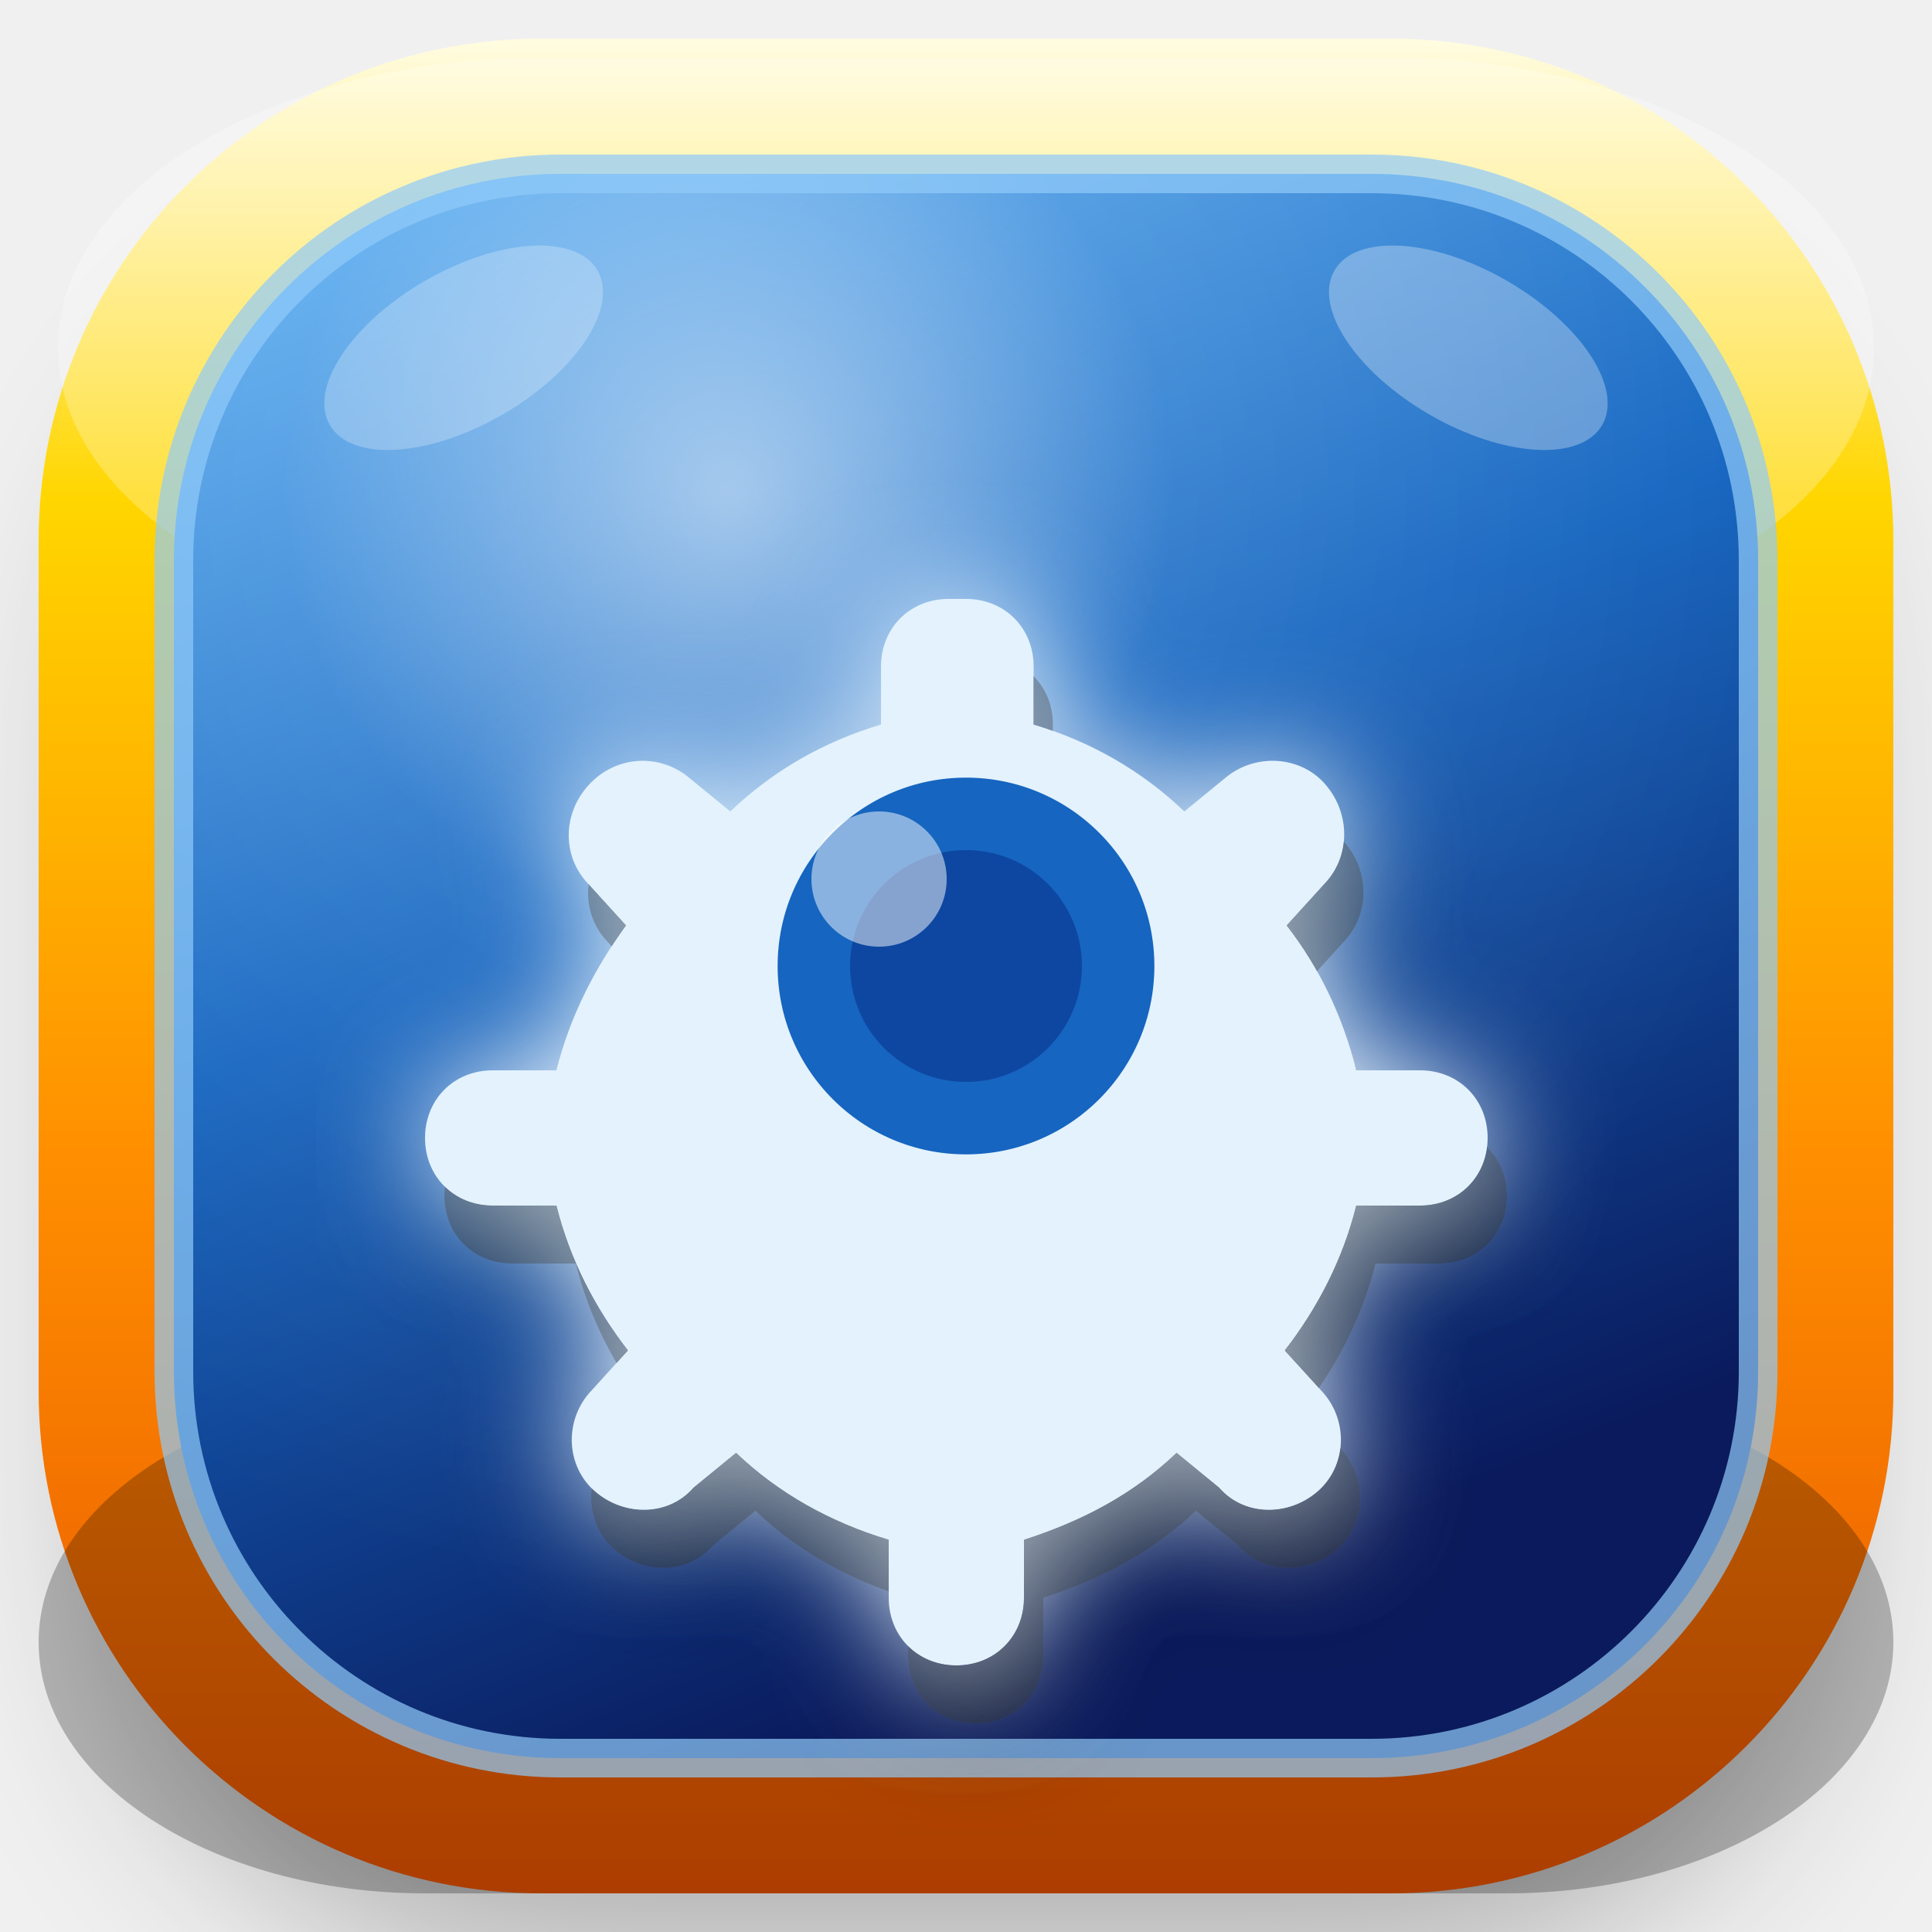
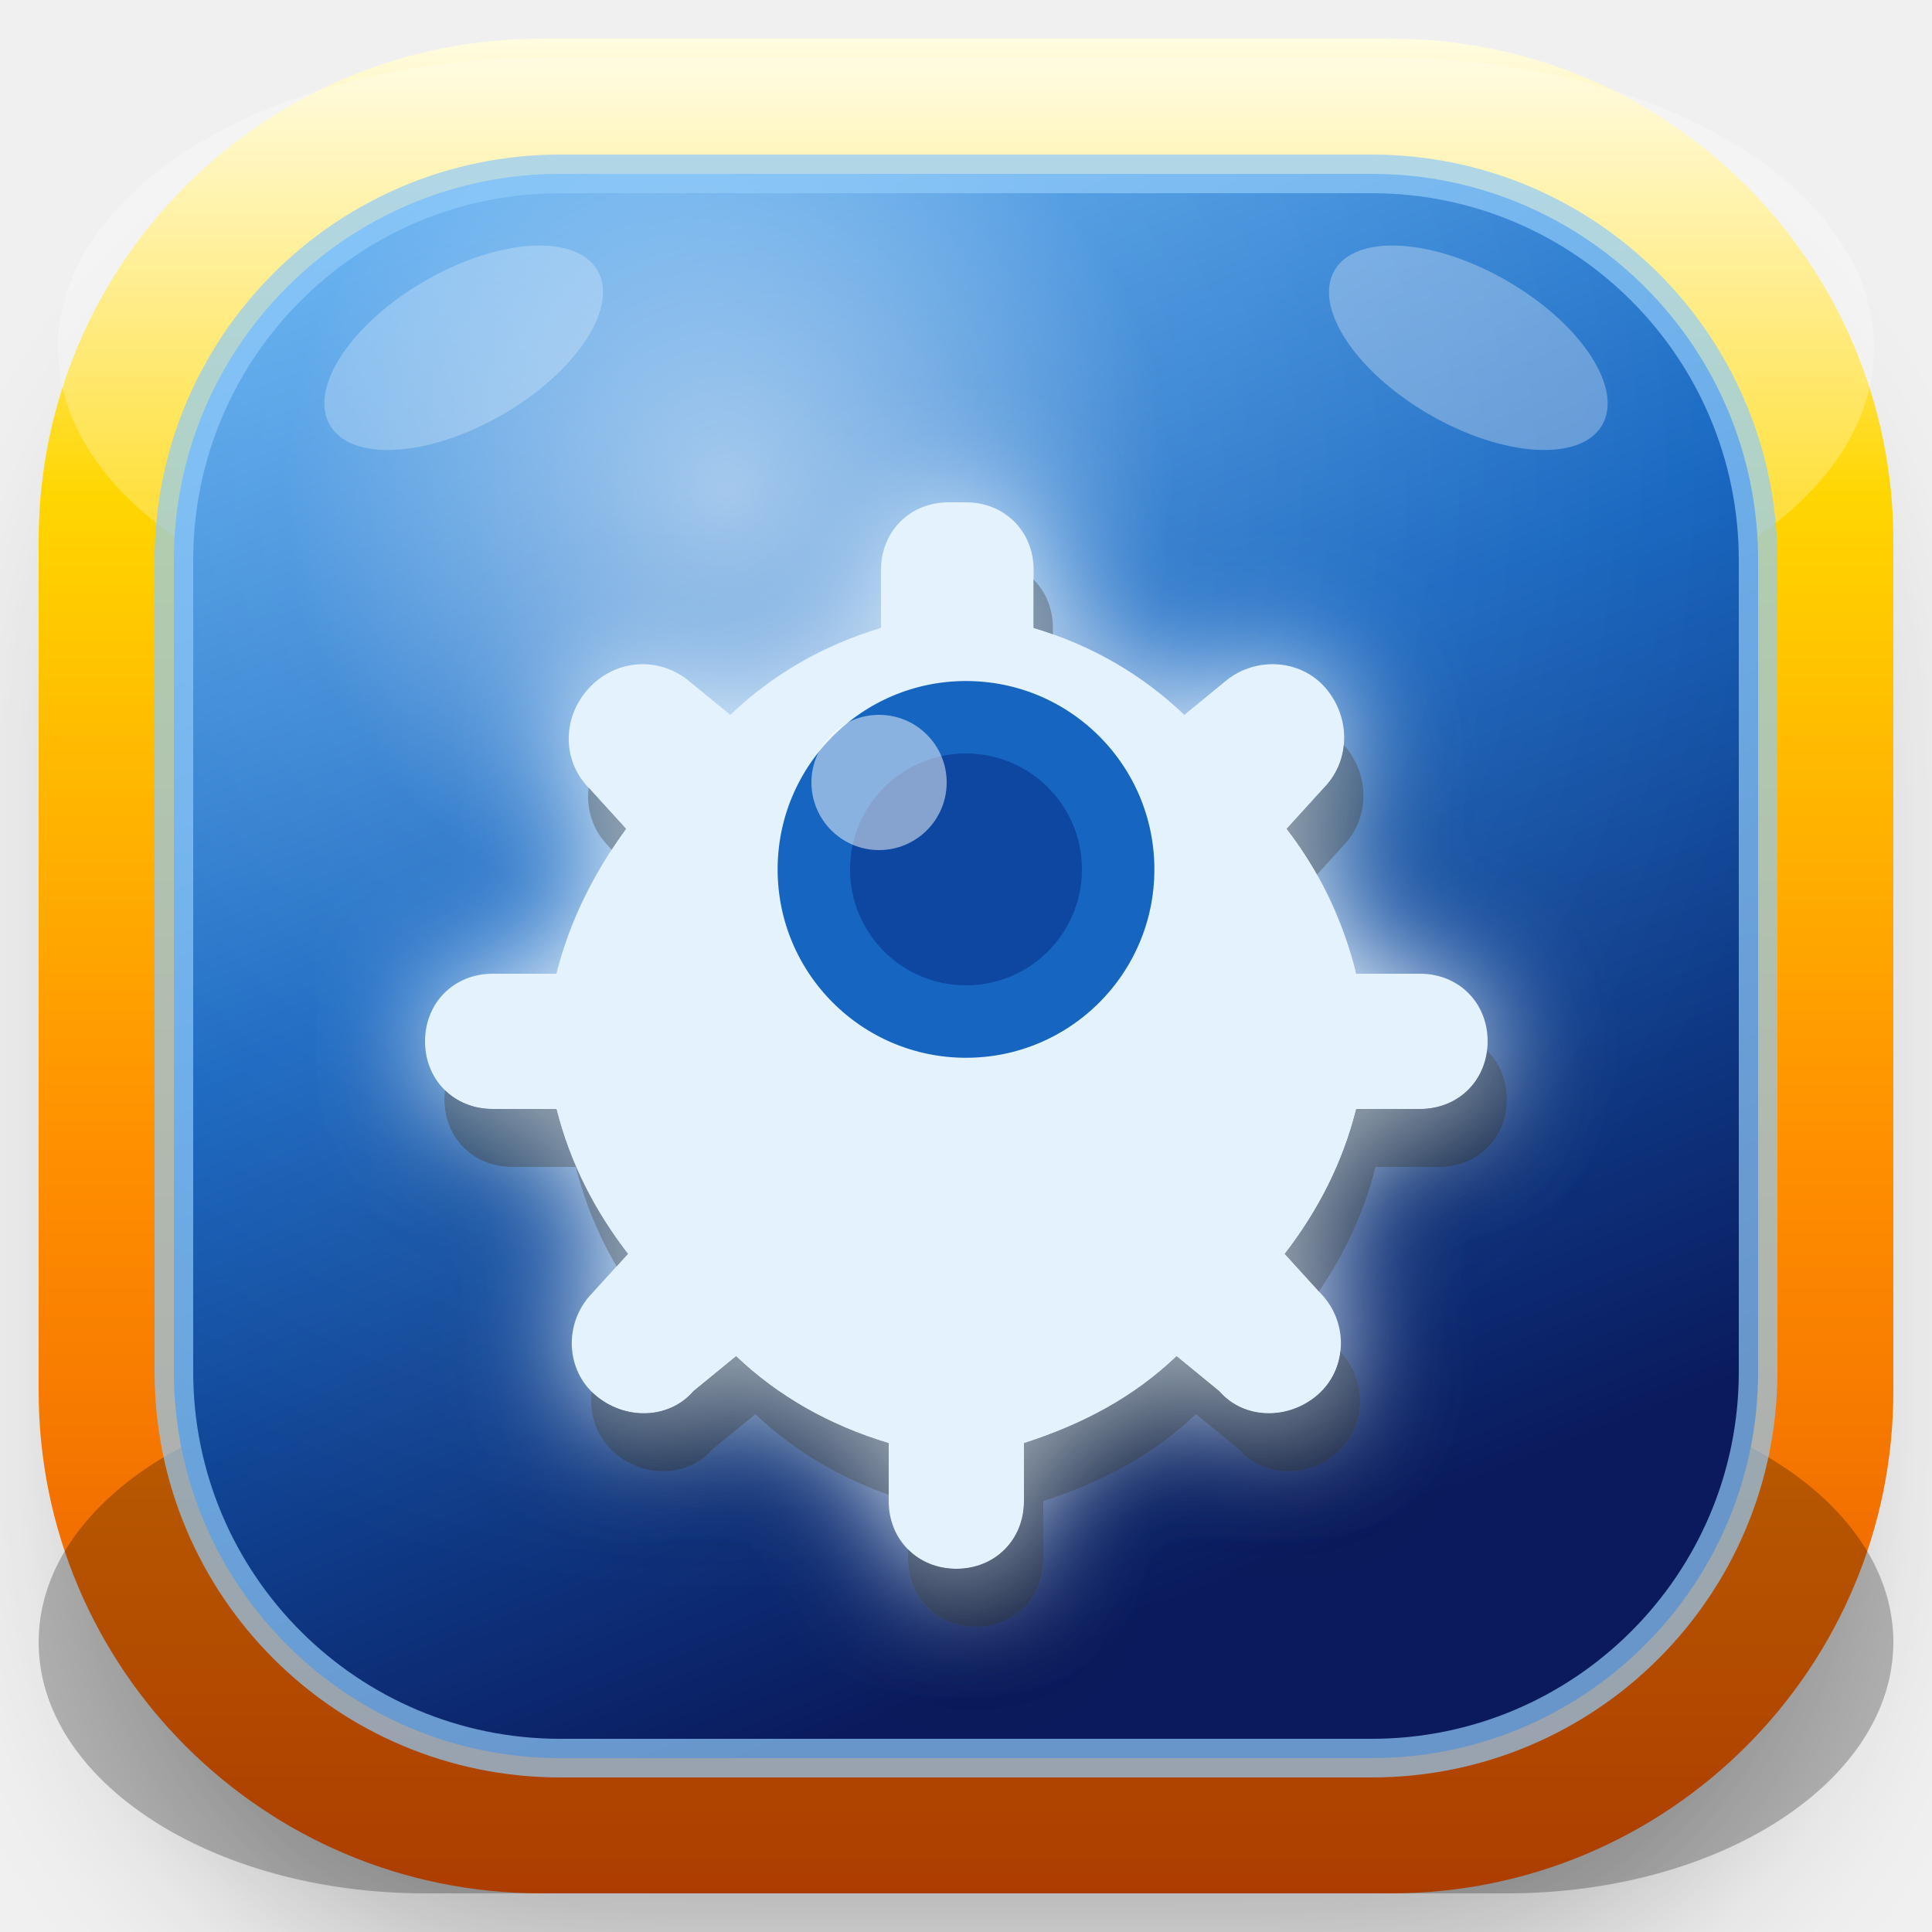
<svg xmlns="http://www.w3.org/2000/svg" viewBox="0 0 100 100">
  <defs>
    <linearGradient id="sg-frame" x1="0" y1="0" x2="0" y2="1">
      <stop offset="0" stop-color="#FFFDE7" />
      <stop offset="0.25" stop-color="#FFD600" />
      <stop offset="0.6" stop-color="#FF8F00" />
      <stop offset="1" stop-color="#E65100" />
    </linearGradient>
    <linearGradient id="sg-bg" x1="0" y1="0" x2="0.4" y2="1">
      <stop offset="0" stop-color="#64B5F6" />
      <stop offset="0.5" stop-color="#1565C0" />
      <stop offset="1" stop-color="#0A1A5C" />
    </linearGradient>
    <radialGradient id="sg-lens" cx="0.35" cy="0.2" r="0.7">
      <stop offset="0" stop-color="#fff" stop-opacity="0.55" />
      <stop offset="0.4" stop-color="#fff" stop-opacity="0.1" />
      <stop offset="1" stop-color="#fff" stop-opacity="0" />
    </radialGradient>
    <filter id="sg-drop">
      <feDropShadow dx="0" dy="5" stdDeviation="5" flood-color="#000" flood-opacity="0.6" />
    </filter>
    <filter id="sg-glow">
      <feGaussianBlur stdDeviation="3" result="b" />
      <feMerge>
        <feMergeNode in="b" />
        <feMergeNode in="SourceGraphic" />
      </feMerge>
    </filter>
  </defs>
  <rect x="6" y="9" width="88" height="88" rx="23" fill="#000" opacity="0.45" filter="url(#sg-drop)" />
  <rect x="2" y="2" width="96" height="96" rx="26" fill="url(#sg-frame)" />
  <rect x="3" y="3" width="94" height="30" rx="25" fill="#fff" opacity="0.25" />
  <rect x="2" y="72" width="96" height="26" rx="20" fill="#000" opacity="0.25" />
  <rect x="9" y="9" width="82" height="82" rx="20" fill="url(#sg-bg)" />
  <rect x="9" y="9" width="82" height="82" rx="20" fill="url(#sg-lens)" />
  <rect x="9" y="9" width="82" height="82" rx="20" fill="none" stroke="#90CAF9" stroke-width="2" opacity="0.7" />
-   <g filter="url(#sg-glow)">
+   <g filter="url(#sg-glow)" transform="translate(0,-5)">
    <path d="M50 31c2 0 3.5 1.5 3.5 3.5v3c3 .9 5.6 2.4 7.8 4.5l2.2-1.8c1.5-1.2 3.8-1.1 5.1.4s1.3 3.7 0 5.1l-2 2.2c1.7 2.2 2.9 4.7 3.6 7.5h3.3c2 0 3.5 1.5 3.5 3.5s-1.5 3.5-3.5 3.5h-3.3c-.7 2.8-2 5.3-3.7 7.5l2 2.2c1.3 1.5 1.2 3.8-.3 5.1s-3.8 1.3-5.1-.2l-2.2-1.8c-2.2 2.1-4.8 3.5-7.9 4.5v3c0 2-1.5 3.5-3.5 3.5s-3.5-1.5-3.5-3.5v-3c-3-.9-5.7-2.4-7.9-4.5l-2.2 1.8c-1.3 1.5-3.6 1.5-5.1.2s-1.6-3.6-.3-5.1l2-2.2c-1.7-2.2-3-4.7-3.7-7.5h-3.3c-2 0-3.5-1.5-3.5-3.5s1.5-3.5 3.5-3.5h3.3c.7-2.8 2-5.3 3.6-7.5l-2-2.2c-1.3-1.4-1.3-3.6.1-5.1s3.6-1.6 5.1-.4l2.2 1.8c2.2-2.1 4.8-3.6 7.8-4.5v-3c0-2 1.5-3.5 3.5-3.5Z" fill="#000820" opacity="0.5" transform="translate(1,3)" />
    <path d="M50 31c2 0 3.5 1.5 3.5 3.5v3c3 .9 5.6 2.4 7.8 4.5l2.2-1.8c1.5-1.2 3.8-1.1 5.1.4s1.3 3.7 0 5.1l-2 2.2c1.7 2.2 2.9 4.7 3.6 7.5h3.3c2 0 3.5 1.5 3.5 3.5s-1.5 3.5-3.5 3.5h-3.3c-.7 2.8-2 5.3-3.7 7.5l2 2.2c1.3 1.5 1.2 3.8-.3 5.1s-3.8 1.3-5.1-.2l-2.2-1.8c-2.2 2.1-4.8 3.5-7.9 4.5v3c0 2-1.5 3.5-3.5 3.5s-3.5-1.5-3.5-3.5v-3c-3-.9-5.7-2.4-7.9-4.5l-2.2 1.8c-1.3 1.5-3.6 1.5-5.1.2s-1.6-3.6-.3-5.1l2-2.2c-1.7-2.2-3-4.7-3.7-7.5h-3.3c-2 0-3.5-1.5-3.5-3.5s1.5-3.5 3.5-3.5h3.3c.7-2.8 2-5.3 3.6-7.5l-2-2.2c-1.3-1.4-1.3-3.6.1-5.1s3.6-1.6 5.1-.4l2.2 1.8c2.2-2.1 4.8-3.6 7.8-4.5v-3c0-2 1.5-3.5 3.5-3.5Z" fill="#E3F2FD" />
    <circle cx="50" cy="50" r="11" fill="#1565C0" />
    <circle cx="50" cy="50" r="11" fill="none" stroke="#E3F2FD" stroke-width="2.5" />
    <circle cx="50" cy="50" r="6" fill="#0D47A1" />
    <circle cx="45.5" cy="45.5" r="3.5" fill="#fff" opacity="0.5" />
  </g>
  <ellipse cx="76" cy="18" rx="8" ry="4" fill="#fff" opacity="0.3" transform="rotate(30 76 18)" />
  <ellipse cx="24" cy="18" rx="8" ry="4" fill="#fff" opacity="0.25" transform="rotate(-30 24 18)" />
</svg>
